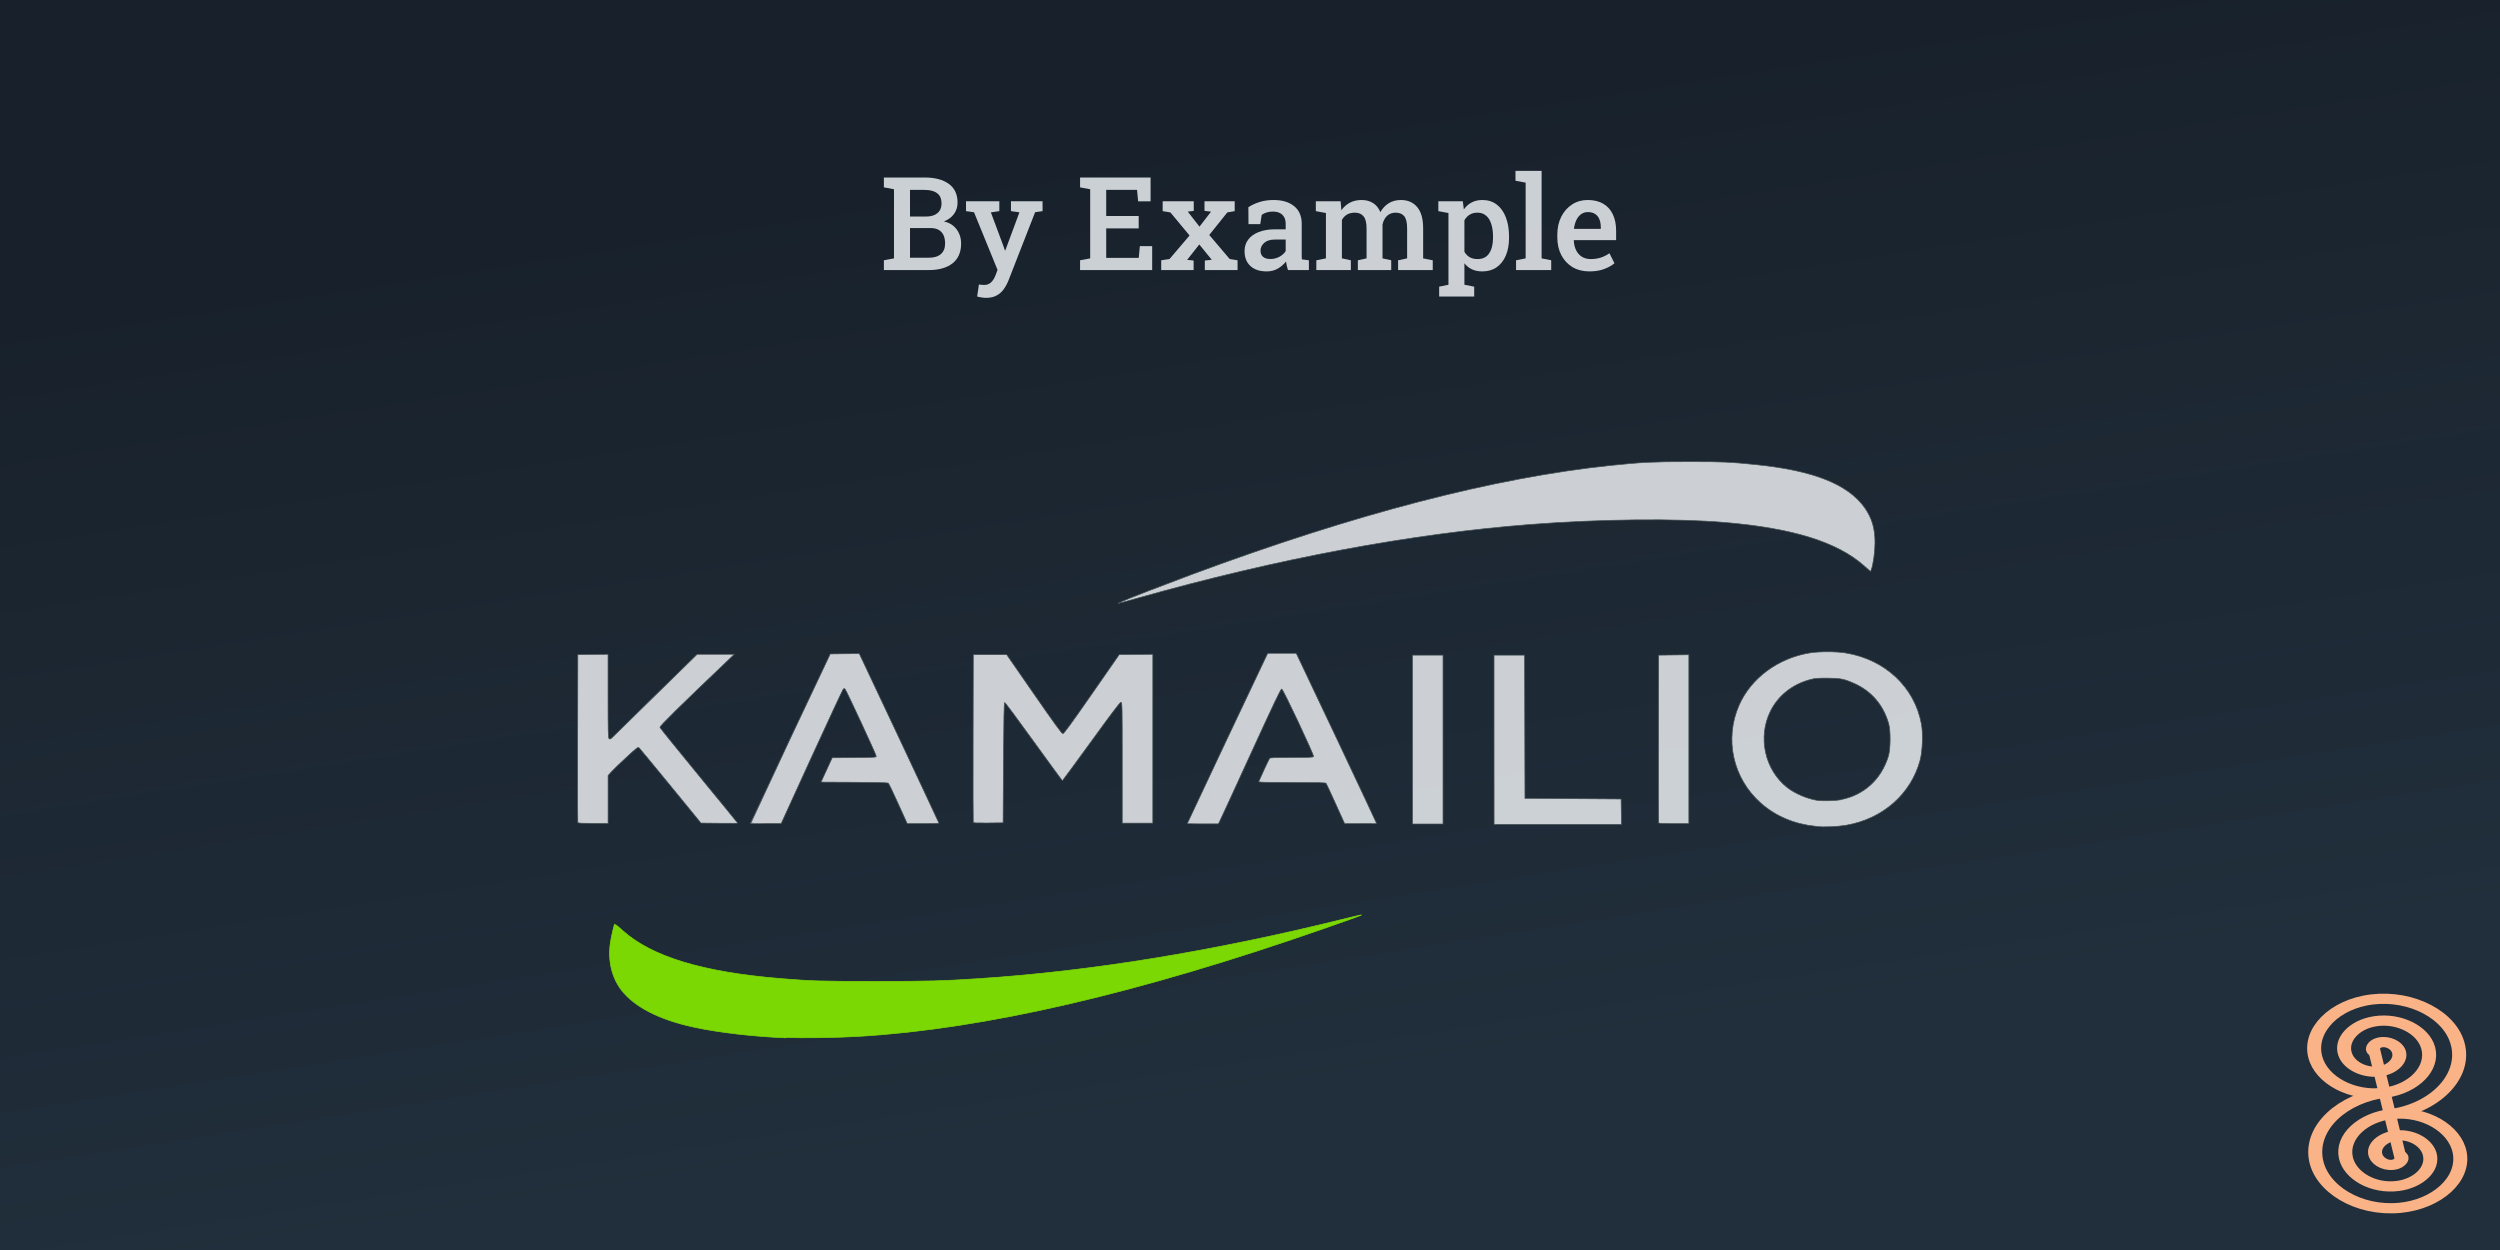
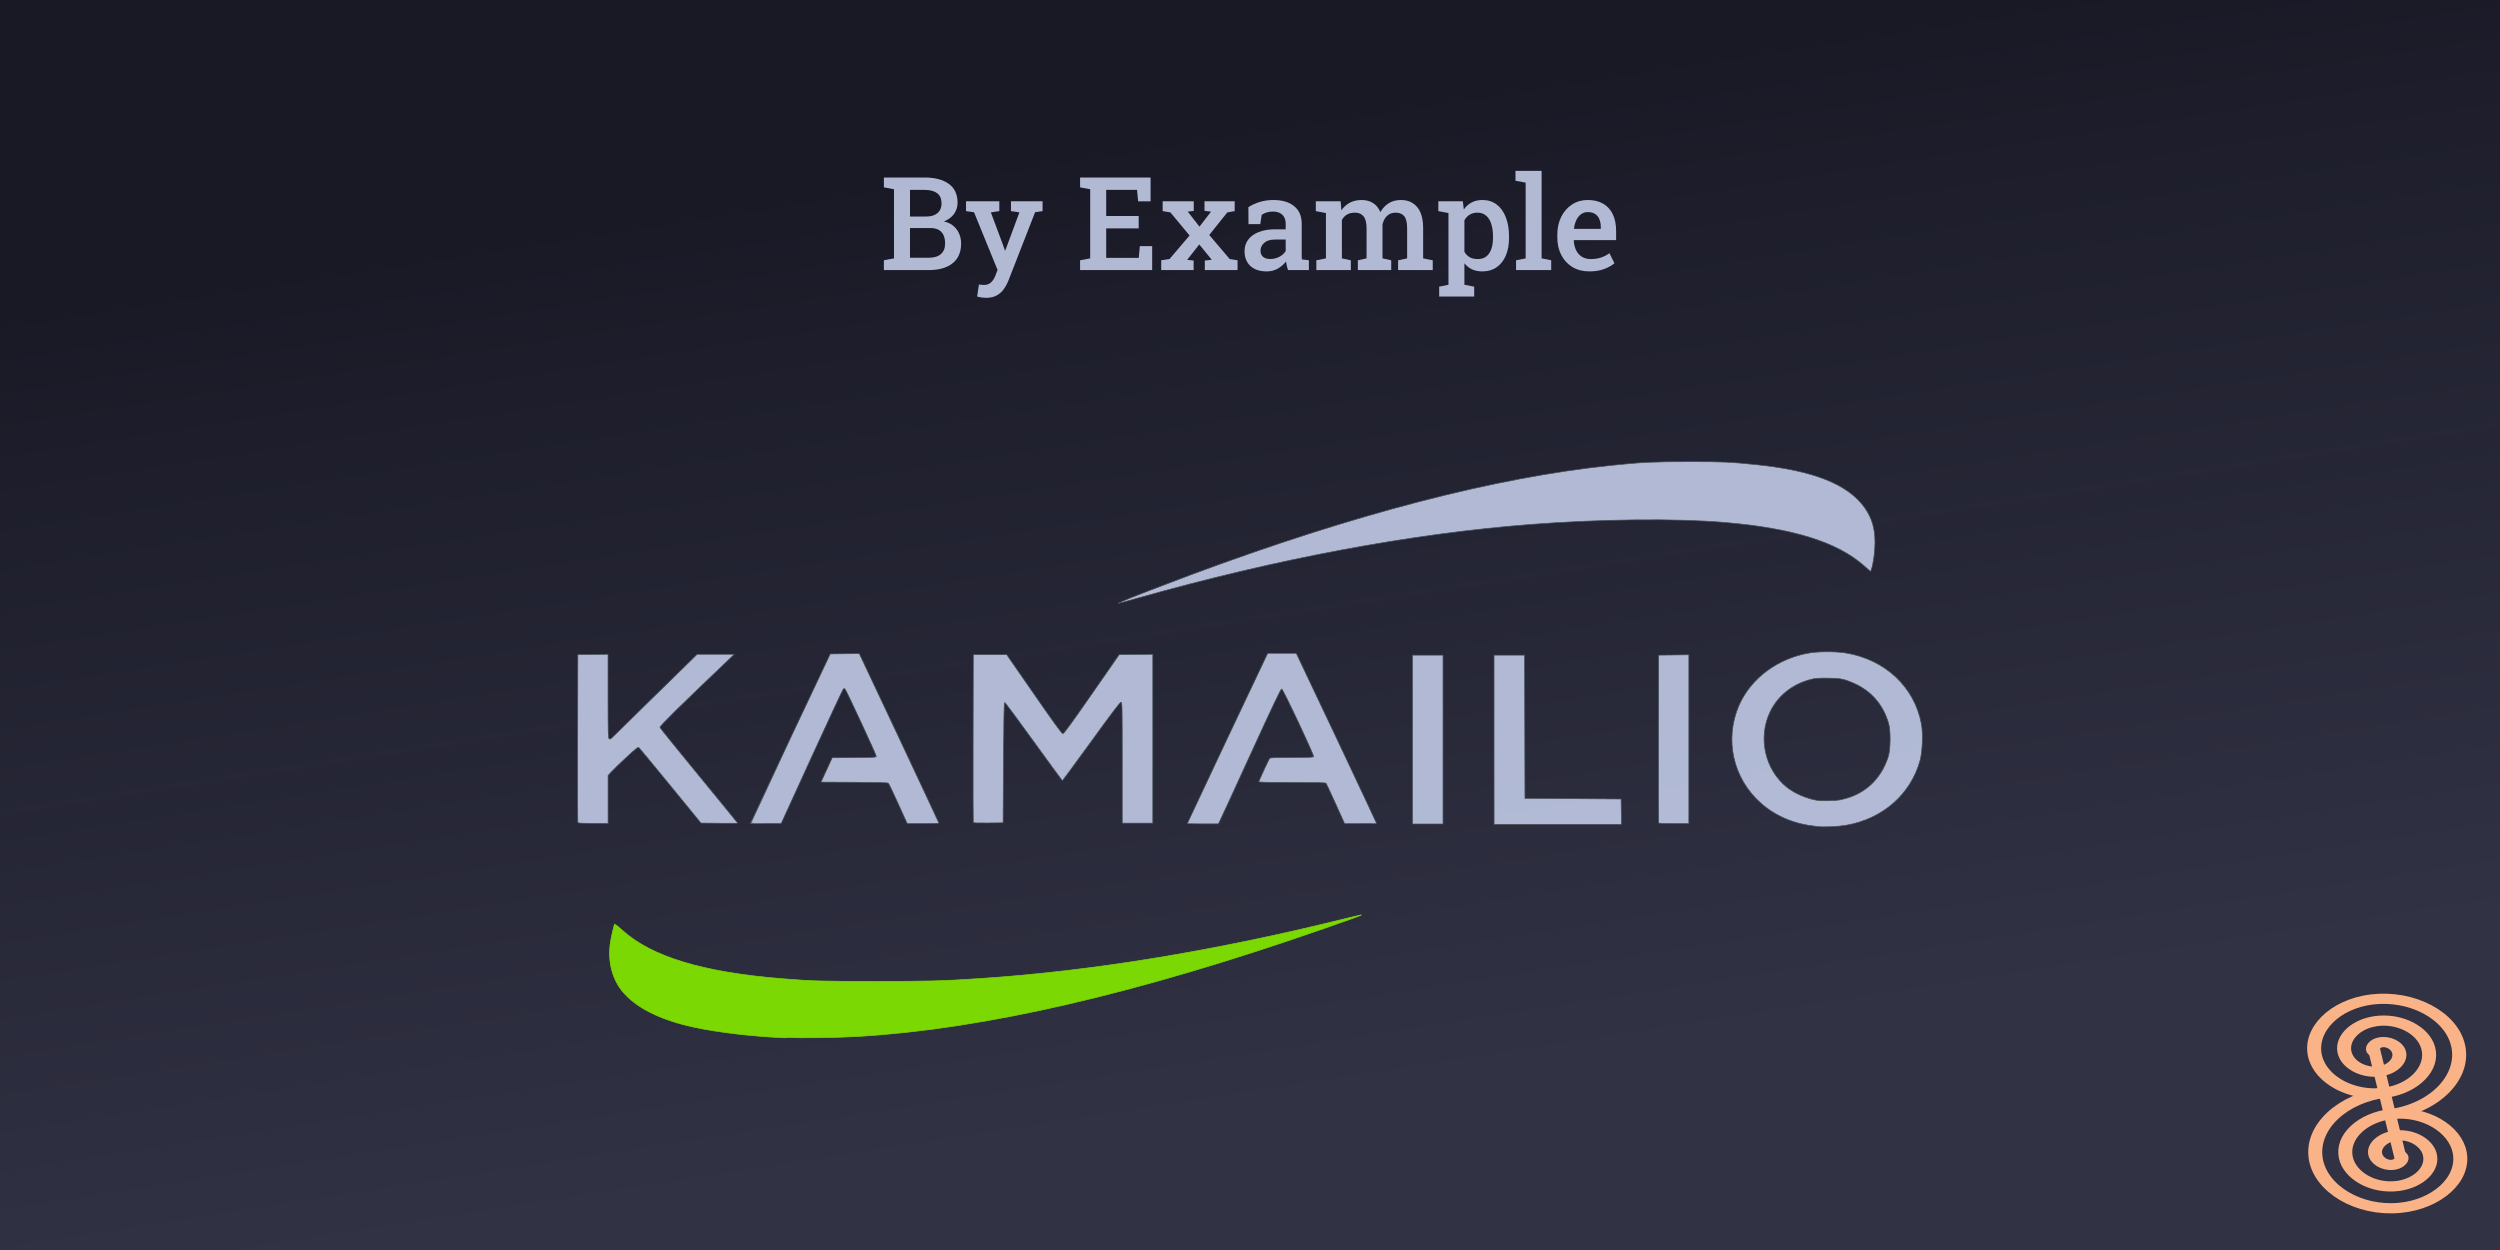
<svg xmlns="http://www.w3.org/2000/svg" xmlns:xlink="http://www.w3.org/1999/xlink" width="1024" height="512" viewBox="0 0 1024 512" id="svg2" version="1.1">
  <defs id="defs4">
    <linearGradient id="linearGradient4542">
      <stop style="stop-color:#ebedef;stop-opacity:1;" offset="0" id="stop4538" />
      <stop style="stop-color:#ebedef;stop-opacity:0;" offset="1" id="stop4540" />
    </linearGradient>
    <rect x="-53.125" y="1432.55" width="862.5" height="918.75" id="rect1298" />
    <linearGradient id="linearGradient5741">
-       <stop style="stop-color:#212f3c;stop-opacity:1" offset="0" id="stop5743" />
-       <stop style="stop-color:#17202a;stop-opacity:0.996" offset="1" id="stop5745" />
+       <stop style="stop-color:#313244;stop-opacity:1" offset="0" id="stop5743" />
+       <stop style="stop-color:#181825;stop-opacity:0.996" offset="1" id="stop5745" />
    </linearGradient>
    <linearGradient xlink:href="#linearGradient5741" id="linearGradient5747" x1="553.625" y1="989.862" x2="491.688" y2="591.425" gradientUnits="userSpaceOnUse" gradientTransform="translate(1.062557,-1.312378)" />
    <linearGradient xlink:href="#linearGradient4542" id="linearGradient4544" x1="315.54" y1="637.812" x2="707.315" y2="637.812" gradientUnits="userSpaceOnUse" />
  </defs>
  <g style="display:inline" id="layer1" transform="translate(0,-540.3622)">
    <rect style="opacity:1;fill:url(#linearGradient5747);fill-opacity:1;stroke:none;stroke-width:5;stroke-linecap:round;stroke-linejoin:round;stroke-miterlimit:4;stroke-dasharray:none;stroke-opacity:1" id="rect4164-4" width="1024" height="512" x="0" y="540.362" />
    <flowRoot xml:space="preserve" id="flowRoot4235" style="font-style:normal;font-weight:normal;line-height:0.01%;font-family:sans-serif;letter-spacing:0px;word-spacing:0px;fill:#000000;fill-opacity:1;stroke:none;stroke-width:1px;stroke-linecap:butt;stroke-linejoin:miter;stroke-opacity:1" transform="matrix(0.9989634,0,0,0.9974429,361.3751,1.381783)">
      <flowRegion id="flowRegion4237">
        <rect id="rect4239" width="218.75" height="14.062" x="150.781" y="642.969" />
      </flowRegion>
      <flowPara id="flowPara4241" style="font-size:10px;line-height:1.25"> </flowPara>
    </flowRoot>
    <g id="g939" style="stroke:#fab387;stroke-opacity:1" transform="matrix(0.1631649,0,0,0.1631657,894.0443,776.1178)">
      <path transform="matrix(-0.754511,0,0,-0.549522,1101.41,1279.467)" d="m 818.156,151.407 c 16.665,7.973 6.716,31.188 -4.317,38.904 -24.432,17.085 -56.677,0.43 -68.529,-23.727 -18.856,-38.431 5.729,-82.951 43.136,-98.155 C 840.469,47.285 897.929,80.282 916.226,130.975 939.866,196.471 898.273,267.105 834.271,288.381 755.351,314.616 671.435,264.342 647.24,187.016 618.353,94.696 677.355,-2.563 768.014,-29.64 873.721,-61.213 984.359,6.547 1014.296,110.543 1048.576,229.629 972.041,353.671 854.703,386.451 722.244,423.455 584.781,338.131 549.17,207.448 509.431,61.619 603.552,-89.276 747.582,-127.71 c 9.036,-2.411 18.19,-4.381 27.418,-5.902" id="path881-7" style="fill:none;fill-opacity:1;fill-rule:evenodd;stroke:#fab387;stroke-width:46.59;stroke-miterlimit:4;stroke-dasharray:none;stroke-opacity:1" />
      <text transform="scale(1.006766,0.9932794)" id="text3340-3" y="1527.291" x="689.023" style="font-style:normal;font-weight:normal;font-size:12.09px;line-height:0%;font-family:sans-serif;letter-spacing:0px;word-spacing:0px;fill:#000000;fill-opacity:1;stroke:#fab387;stroke-width:30;stroke-linecap:butt;stroke-linejoin:miter;stroke-miterlimit:4;stroke-dasharray:none;stroke-opacity:1" xml:space="preserve">
        <tspan style="font-size:39.958px;line-height:1.25;stroke:#fab387;stroke-width:30;stroke-miterlimit:4;stroke-dasharray:none;stroke-opacity:1" y="1527.291" x="689.023" id="tspan3342-6"> </tspan>
      </text>
      <path transform="matrix(0.754511,0,0,0.549522,1094.754,1224.256)" d="m -729.379,420.178 c 15.131,11.98 1.377,33.941 -11.812,40.296 -27.878,13.433 -58.409,-8.384 -66.912,-35.179 -13.306,-41.932 18.163,-83.597 58.546,-93.528 55.698,-13.697 109.024,27.941 120.144,81.912 14.294,69.383 -37.711,134.561 -105.279,146.759 -83.036,14.991 -160.156,-47.476 -173.375,-128.646 -15.744,-96.675 57.238,-185.787 152.012,-199.991 110.305,-16.531 211.442,66.998 226.607,175.379 17.341,123.931 -76.756,237.112 -198.746,253.222 -137.554,18.166 -262.794,-86.513 -279.838,-222.112 -18.395,-146.344 89.313,-280.992 233.033,-304.68" id="path881" style="fill:none;fill-opacity:1;fill-rule:evenodd;stroke:#fab387;stroke-width:46.59;stroke-miterlimit:4;stroke-dasharray:none;stroke-opacity:1" />
      <path id="path941" d="m 479.462,1186.029 68.025,279.063" style="fill:none;stroke:#fab387;stroke-width:30;stroke-linecap:butt;stroke-linejoin:miter;stroke-miterlimit:4;stroke-dasharray:none;stroke-opacity:1" />
    </g>
    <text xml:space="preserve" id="text1296" style="font-size:26.667px;line-height:1.25;font-family:Verdana;-inkscape-font-specification:Verdana;white-space:pre;shape-inside:url(#rect1298);" />
    <g id="g862" transform="translate(304.3461,-1172.214)">
      <g id="g860" transform="matrix(1.13,0,0,1.06,-373,1690)">
        <g id="g858" transform="matrix(0.264,0,0,0.261,-293,-481)">
          <path id="path854" style="fill:#7cd803;stroke:#7cd803" d="m 2418,3461 c -43.5,-1.89 -91.9,-7.93 -125,-15.7 -47.4,-10.9 -81.8,-29.9 -99.8,-55 -13.4,-18.8 -18.9,-44.6 -15,-71 1.41,-9.57 5.01,-26.1 5.88,-26.9 0.15,-0.15 4.86,4.17 10.5,9.59 40.2,39 110,61.9 218,71.4 41.9,3.71 53.9,4.09 129,4.09 74.1,-0.01 91.9,-0.516 142,-4.06 154,-10.8 322,-40.4 500,-87.9 13.5,-3.6 25,-6.53 25.5,-6.5 1.73,0.071 -9.76,4.6 -50.5,19.9 -257,96.7 -467,149 -640,160 -29.3,1.91 -76.5,2.65 -101,1.58 z" />
-           <path id="path856" style="fill:#d6dbdf;fill-opacity:0.941;stroke:#445053" d="m 3834,3148 c -29.9,-3.16 -55.9,-14.9 -76.4,-34.5 -38.3,-36.6 -50.3,-94.6 -29.8,-145 16.3,-39.9 53.4,-69.6 96.8,-77.3 13,-2.31 36.3,-2.29 49.5,0.027 54.1,9.53 94.6,50.3 104,105 2.48,14.3 1.55,40.9 -1.91,54.5 -12.7,49.6 -51,86 -101,95.5 -11.6,2.22 -30.7,3.13 -41.5,1.98 z m 33.3,-39.6 c 31.8,-6.53 55.5,-29.8 65.4,-64.1 3.09,-10.7 3.3,-37.9 0.365,-48.8 -7.39,-27.4 -23.5,-47.6 -46.9,-59 -14.2,-6.84 -19.6,-8 -37.7,-8.02 -13.2,-0.016 -16.7,0.323 -23.3,2.24 -24.3,7.02 -43.7,23.7 -54.3,46.7 -17.7,38.4 -7.86,86.7 23,113 10.8,9.08 27.4,16.7 41.6,19.1 6.44,1.08 24.7,0.571 31.8,-0.892 z m -1734,34.3 c -0.262,-0.688 -0.36,-56.8 -0.219,-125 l 0.257,-124 41.5,-0.541 v 61.9 c 0,53.2 0.206,62.1 1.47,63.1 1.2,0.996 1.98,0.674 4.25,-1.77 1.53,-1.64 28.4,-30 59.7,-63.1 l 56.9,-60.1 h 51.1 l -7.05,7.25 c -68.5,70.4 -95.6,99 -95.1,101 0.257,0.982 24.4,33.2 53.6,71.5 29.2,38.3 53.1,69.9 53.1,70.2 0,0.3 -11.3,0.342 -25.2,0.195 l -25.2,-0.267 -41.5,-54.7 c -22.9,-30.1 -42.3,-55.5 -43.3,-56.5 -1.67,-1.67 -2.49,-1.02 -17.3,13.7 -8.57,8.51 -17.8,18.1 -20.5,21.3 l -4.9,5.8 v 70.9 h -20.5 c -15.5,0 -20.6,-0.306 -21,-1.25 z m 237,0.987 c 0,-0.144 24.7,-56.7 54.8,-126 l 54.8,-125 39.9,-0.54 54.7,125 c 30.1,68.9 54.7,126 54.7,126 0,0.412 -9.81,0.75 -21.8,0.75 h -21.8 l -12.4,-29.5 c -6.81,-16.2 -12.9,-30 -13.6,-30.5 -0.708,-0.588 -19.2,-1.07 -46.8,-1.23 l -45.6,-0.26 15.4,-36 30.2,-0.265 c 27.9,-0.244 30.3,-0.397 30.3,-2 0.02,-2.2 -40.9,-97.2 -42.7,-99.2 -1.18,-1.29 -1.51,-1.29 -2.69,0 -0.739,0.805 -20.2,45.9 -43.2,100 l -41.9,98.8 h -21.3 c -11.7,0 -21.3,-0.118 -21.3,-0.263 z m 306,-0.966 c -0.266,-0.699 -0.368,-56.8 -0.227,-125 l 0.257,-124 h 45.9 l 37.6,58.5 c 27.8,43.3 38.1,58.5 39.5,58.5 1.39,0 11.7,-15.2 39.6,-58.5 l 37.7,-58.5 46.2,-0.537 v 250 h -42 v -89.5 c 0,-85.2 -0.085,-89.5 -1.78,-89.5 -1.24,0 -13.5,17.5 -40.7,58 -21.4,31.9 -39.3,58 -39.7,58 -0.4,0 -18.2,-26.1 -39.5,-58 -21.3,-31.9 -39.2,-57.9 -39.8,-57.7 -0.745,0.248 -1.22,27.4 -1.57,89.3 l -0.5,88.9 -20.3,0.271 c -15.7,0.209 -20.4,-0.017 -20.8,-1 z m 294,0.729 c 0,-0.639 107,-245 109,-249 l 1.41,-2.75 h 38.9 l 1.41,2.75 c 1.89,3.67 109,248 109,249 0,0.28 -9.84,0.509 -21.9,0.509 h -21.9 l -2.02,-4.75 c -1.11,-2.61 -6.63,-15.8 -12.3,-29.2 -5.64,-13.5 -10.7,-25.1 -11.2,-25.8 -0.754,-0.968 -11.4,-1.25 -47,-1.25 -36.4,0 -45.9,-0.261 -45.5,-1.25 2.92,-7.51 14.2,-33.5 15,-34.5 0.753,-0.949 8.07,-1.25 30.4,-1.25 24.3,0 29.5,-0.243 29.9,-1.4 0.824,-2.15 -41.8,-100 -43.7,-100 -1.23,-0.237 -10.8,21.5 -42.9,97 -22.7,53.5 -41.9,98.5 -42.7,100 l -1.4,2.75 h -21 c -11.5,0 -21,-0.225 -21,-0.501 z m 309,-124 v -125 h 42 v 250 h -42 z m 112,0 v -125 h 42 l 0.254,106 0.255,106 132,1 0.272,18.8 0.272,18.8 h -175 z m 226,124 c -0.262,-0.688 -0.36,-56.8 -0.219,-125 l 0.257,-124 41.5,-0.541 v 250 h -20.5 c -15.5,0 -20.6,-0.306 -21,-1.25 z m -738,-328 c 10.6,-5.08 56.3,-24.1 95.6,-39.9 226,-90.5 417,-144 577,-162 42.6,-4.75 57.1,-5.51 106,-5.54 48.3,-0.03 57.2,0.399 94.2,4.53 78,8.71 125,28.9 148,63.4 10.1,15.5 14.4,31 14.3,52.5 -0.026,13.1 -2.56,32.7 -5.1,39.4 l -1.06,2.8 -8.96,-8.52 c -36.9,-35.2 -97.5,-55.5 -191,-64.1 -67.2,-6.18 -171,-5.03 -267,2.95 -164,13.7 -346,50.3 -539,109 -30.6,9.25 -30.6,9.25 -22.7,5.5 z" />
+           <path id="path856" style="fill:#bac2de;fill-opacity:0.941;stroke:#445053" d="m 3834,3148 c -29.9,-3.16 -55.9,-14.9 -76.4,-34.5 -38.3,-36.6 -50.3,-94.6 -29.8,-145 16.3,-39.9 53.4,-69.6 96.8,-77.3 13,-2.31 36.3,-2.29 49.5,0.027 54.1,9.53 94.6,50.3 104,105 2.48,14.3 1.55,40.9 -1.91,54.5 -12.7,49.6 -51,86 -101,95.5 -11.6,2.22 -30.7,3.13 -41.5,1.98 z m 33.3,-39.6 c 31.8,-6.53 55.5,-29.8 65.4,-64.1 3.09,-10.7 3.3,-37.9 0.365,-48.8 -7.39,-27.4 -23.5,-47.6 -46.9,-59 -14.2,-6.84 -19.6,-8 -37.7,-8.02 -13.2,-0.016 -16.7,0.323 -23.3,2.24 -24.3,7.02 -43.7,23.7 -54.3,46.7 -17.7,38.4 -7.86,86.7 23,113 10.8,9.08 27.4,16.7 41.6,19.1 6.44,1.08 24.7,0.571 31.8,-0.892 z m -1734,34.3 c -0.262,-0.688 -0.36,-56.8 -0.219,-125 l 0.257,-124 41.5,-0.541 v 61.9 c 0,53.2 0.206,62.1 1.47,63.1 1.2,0.996 1.98,0.674 4.25,-1.77 1.53,-1.64 28.4,-30 59.7,-63.1 l 56.9,-60.1 h 51.1 l -7.05,7.25 c -68.5,70.4 -95.6,99 -95.1,101 0.257,0.982 24.4,33.2 53.6,71.5 29.2,38.3 53.1,69.9 53.1,70.2 0,0.3 -11.3,0.342 -25.2,0.195 l -25.2,-0.267 -41.5,-54.7 c -22.9,-30.1 -42.3,-55.5 -43.3,-56.5 -1.67,-1.67 -2.49,-1.02 -17.3,13.7 -8.57,8.51 -17.8,18.1 -20.5,21.3 l -4.9,5.8 v 70.9 h -20.5 c -15.5,0 -20.6,-0.306 -21,-1.25 z m 237,0.987 c 0,-0.144 24.7,-56.7 54.8,-126 l 54.8,-125 39.9,-0.54 54.7,125 c 30.1,68.9 54.7,126 54.7,126 0,0.412 -9.81,0.75 -21.8,0.75 h -21.8 l -12.4,-29.5 c -6.81,-16.2 -12.9,-30 -13.6,-30.5 -0.708,-0.588 -19.2,-1.07 -46.8,-1.23 l -45.6,-0.26 15.4,-36 30.2,-0.265 c 27.9,-0.244 30.3,-0.397 30.3,-2 0.02,-2.2 -40.9,-97.2 -42.7,-99.2 -1.18,-1.29 -1.51,-1.29 -2.69,0 -0.739,0.805 -20.2,45.9 -43.2,100 l -41.9,98.8 h -21.3 c -11.7,0 -21.3,-0.118 -21.3,-0.263 z m 306,-0.966 c -0.266,-0.699 -0.368,-56.8 -0.227,-125 l 0.257,-124 h 45.9 l 37.6,58.5 c 27.8,43.3 38.1,58.5 39.5,58.5 1.39,0 11.7,-15.2 39.6,-58.5 l 37.7,-58.5 46.2,-0.537 v 250 h -42 v -89.5 c 0,-85.2 -0.085,-89.5 -1.78,-89.5 -1.24,0 -13.5,17.5 -40.7,58 -21.4,31.9 -39.3,58 -39.7,58 -0.4,0 -18.2,-26.1 -39.5,-58 -21.3,-31.9 -39.2,-57.9 -39.8,-57.7 -0.745,0.248 -1.22,27.4 -1.57,89.3 l -0.5,88.9 -20.3,0.271 c -15.7,0.209 -20.4,-0.017 -20.8,-1 z m 294,0.729 c 0,-0.639 107,-245 109,-249 l 1.41,-2.75 h 38.9 l 1.41,2.75 c 1.89,3.67 109,248 109,249 0,0.28 -9.84,0.509 -21.9,0.509 h -21.9 l -2.02,-4.75 c -1.11,-2.61 -6.63,-15.8 -12.3,-29.2 -5.64,-13.5 -10.7,-25.1 -11.2,-25.8 -0.754,-0.968 -11.4,-1.25 -47,-1.25 -36.4,0 -45.9,-0.261 -45.5,-1.25 2.92,-7.51 14.2,-33.5 15,-34.5 0.753,-0.949 8.07,-1.25 30.4,-1.25 24.3,0 29.5,-0.243 29.9,-1.4 0.824,-2.15 -41.8,-100 -43.7,-100 -1.23,-0.237 -10.8,21.5 -42.9,97 -22.7,53.5 -41.9,98.5 -42.7,100 l -1.4,2.75 h -21 c -11.5,0 -21,-0.225 -21,-0.501 z m 309,-124 v -125 h 42 v 250 h -42 z m 112,0 v -125 h 42 l 0.254,106 0.255,106 132,1 0.272,18.8 0.272,18.8 h -175 z m 226,124 c -0.262,-0.688 -0.36,-56.8 -0.219,-125 l 0.257,-124 41.5,-0.541 v 250 h -20.5 c -15.5,0 -20.6,-0.306 -21,-1.25 z m -738,-328 c 10.6,-5.08 56.3,-24.1 95.6,-39.9 226,-90.5 417,-144 577,-162 42.6,-4.75 57.1,-5.51 106,-5.54 48.3,-0.03 57.2,0.399 94.2,4.53 78,8.71 125,28.9 148,63.4 10.1,15.5 14.4,31 14.3,52.5 -0.026,13.1 -2.56,32.7 -5.1,39.4 l -1.06,2.8 -8.96,-8.52 c -36.9,-35.2 -97.5,-55.5 -191,-64.1 -67.2,-6.18 -171,-5.03 -267,2.95 -164,13.7 -346,50.3 -539,109 -30.6,9.25 -30.6,9.25 -22.7,5.5 z" />
        </g>
      </g>
    </g>
-     <g transform="translate(-8.9648438e-6)" aria-label="By Example" style="font-style:normal;font-variant:normal;font-weight:normal;font-stretch:normal;font-size:13.333px;line-height:1.25;font-family:Georgia;-inkscape-font-specification:Georgia;letter-spacing:0px;word-spacing:0px;fill:#d6dbdf;fill-opacity:0.941;stroke:none" id="text1325-4">
-       <path d="m 362.035,650.982 v -4.01 l 4.141,-0.781 v -28.307 l -4.141,-0.781 v -4.036 h 4.141 12.5 q 6.38,0 9.948,2.604 3.594,2.578 3.594,7.734 0,2.578 -1.484,4.635 -1.484,2.031 -4.115,3.021 2.292,0.495 3.854,1.797 1.562,1.302 2.37,3.177 0.833,1.849 0.833,4.062 0,5.339 -3.516,8.125 -3.49,2.76 -9.74,2.76 z m 10.703,-5.052 h 7.682 q 3.229,0 4.948,-1.484 1.745,-1.51 1.745,-4.349 0,-2.005 -0.651,-3.411 -0.651,-1.406 -1.979,-2.161 -1.328,-0.755 -3.411,-0.755 h -8.333 z m 0,-16.875 h 6.667 q 2.917,0 4.583,-1.406 1.667,-1.406 1.667,-3.932 0,-2.839 -1.771,-4.193 -1.771,-1.38 -5.208,-1.38 h -5.938 z" style="font-style:normal;font-variant:normal;font-weight:500;font-stretch:normal;font-size:53.333px;font-family:'Roboto Slab';-inkscape-font-specification:'Roboto Slab Medium';fill:#d6dbdf;fill-opacity:0.941" id="path1313" />
-       <path d="m 403.936,662.362 q -0.807,0 -1.875,-0.156 -1.042,-0.156 -1.823,-0.391 l 0.729,-4.922 q 0.469,0.078 1.12,0.13 0.677,0.052 1.068,0.052 1.641,0 2.76,-1.042 1.12,-1.016 1.823,-2.839 l 0.859,-2.266 -9.635,-23.62 -3.281,-0.469 v -4.036 h 13.646 v 4.036 l -3.464,0.521 4.896,13.125 0.859,2.448 h 0.156 l 5.781,-15.599 -3.464,-0.495 v -4.036 h 12.943 v 4.036 l -3.047,0.443 -10.911,27.943 q -0.781,1.979 -1.953,3.594 -1.146,1.641 -2.917,2.578 -1.745,0.964 -4.271,0.964 z" style="font-style:normal;font-variant:normal;font-weight:500;font-stretch:normal;font-size:53.333px;font-family:'Roboto Slab';-inkscape-font-specification:'Roboto Slab Medium';fill:#d6dbdf;fill-opacity:0.941" id="path1315" />
-       <path d="m 442.4,650.982 v -4.01 l 4.141,-0.781 v -28.307 l -4.141,-0.781 v -4.036 h 28.88 v 9.766 h -5.104 l -0.443,-4.714 h -12.63 v 10.729 h 13.307 v 5.078 h -13.307 v 12.057 h 13.333 l 0.443,-4.818 h 5.052 v 9.818 z" style="font-style:normal;font-variant:normal;font-weight:500;font-stretch:normal;font-size:53.333px;font-family:'Roboto Slab';-inkscape-font-specification:'Roboto Slab Medium';fill:#d6dbdf;fill-opacity:0.941" id="path1317" />
-       <path d="m 475.629,650.982 v -4.01 l 3.411,-0.521 8.203,-9.635 -7.865,-9.453 -3.151,-0.521 v -4.036 h 12.734 v 3.932 l -2.448,0.312 4.792,6.146 4.74,-6.146 -2.682,-0.312 v -3.932 h 12.37 v 4.036 l -3.021,0.521 -7.396,9.245 8.359,9.844 3.229,0.521 v 4.01 h -13.411 v -3.906 l 2.839,-0.312 -5.104,-6.276 -4.974,6.302 2.656,0.286 v 3.906 z" style="font-style:normal;font-variant:normal;font-weight:500;font-stretch:normal;font-size:53.333px;font-family:'Roboto Slab';-inkscape-font-specification:'Roboto Slab Medium';fill:#d6dbdf;fill-opacity:0.941" id="path1319" />
-       <path d="m 518.858,651.529 q -4.297,0 -6.693,-2.214 -2.396,-2.214 -2.396,-6.094 0,-2.656 1.458,-4.661 1.458,-2.005 4.271,-3.125 2.812,-1.146 6.823,-1.146 h 4.297 v -2.37 q 0,-2.24 -1.354,-3.568 -1.328,-1.328 -3.88,-1.328 -1.458,0 -2.578,0.365 -1.12,0.339 -2.005,0.99 l -0.599,3.802 h -4.818 l -0.052,-6.953 q 2.083,-1.354 4.635,-2.135 2.552,-0.807 5.677,-0.807 5.365,0 8.438,2.526 3.099,2.5 3.099,7.188 v 12.422 q 0,0.573 0,1.12 0.026,0.547 0.078,1.068 l 2.865,0.365 v 4.01 h -8.568 q -0.26,-0.911 -0.495,-1.771 -0.208,-0.859 -0.312,-1.719 -1.406,1.771 -3.411,2.917 -1.979,1.12 -4.479,1.12 z m 1.484,-5.078 q 1.979,0 3.698,-0.911 1.719,-0.938 2.578,-2.344 v -4.714 h -4.375 q -2.943,0 -4.453,1.38 -1.484,1.354 -1.484,3.177 0,1.641 1.042,2.526 1.042,0.885 2.995,0.885 z" style="font-style:normal;font-variant:normal;font-weight:500;font-stretch:normal;font-size:53.333px;font-family:'Roboto Slab';-inkscape-font-specification:'Roboto Slab Medium';fill:#d6dbdf;fill-opacity:0.941" id="path1321" />
-       <path d="m 539.171,650.982 v -4.01 l 3.932,-0.781 v -18.568 l -4.141,-0.781 v -4.036 h 10.156 l 0.312,3.698 q 1.38,-2.005 3.438,-3.099 2.083,-1.12 4.818,-1.12 2.76,0 4.714,1.25 1.979,1.224 2.995,3.724 1.302,-2.318 3.411,-3.646 2.135,-1.328 5,-1.328 4.245,0 6.667,2.891 2.448,2.891 2.448,8.75 v 12.266 l 3.932,0.781 v 4.01 h -14.193 v -4.01 l 3.698,-0.781 V 633.899 q 0,-3.568 -1.198,-5 -1.198,-1.432 -3.516,-1.432 -2.161,0 -3.568,1.38 -1.38,1.38 -1.797,3.516 v 13.828 l 3.568,0.781 v 4.01 h -13.672 v -4.01 l 3.568,-0.781 V 633.899 q 0,-3.438 -1.224,-4.922 -1.224,-1.51 -3.542,-1.51 -1.927,0 -3.255,0.781 -1.302,0.781 -2.083,2.214 v 15.729 l 3.672,0.781 v 4.01 z" style="font-style:normal;font-variant:normal;font-weight:500;font-stretch:normal;font-size:53.333px;font-family:'Roboto Slab';-inkscape-font-specification:'Roboto Slab Medium';fill:#d6dbdf;fill-opacity:0.941" id="path1323" />
-       <path d="m 589.483,661.815 v -4.036 l 3.802,-0.781 v -29.375 l -4.141,-0.781 v -4.036 h 10.026 l 0.417,3.333 q 1.302,-1.849 3.177,-2.839 1.875,-1.016 4.427,-1.016 3.438,0 5.885,1.875 2.448,1.875 3.724,5.234 1.302,3.359 1.302,7.865 v 0.547 q 0,4.115 -1.302,7.214 -1.302,3.073 -3.75,4.792 -2.422,1.719 -5.859,1.719 -2.422,0 -4.245,-0.833 -1.823,-0.859 -3.125,-2.5 v 8.802 l 4.01,0.781 v 4.036 z m 15.729,-15.339 q 3.229,0 4.766,-2.37 1.562,-2.396 1.562,-6.302 v -0.547 q 0,-2.917 -0.703,-5.104 -0.677,-2.214 -2.109,-3.438 -1.406,-1.25 -3.568,-1.25 -1.823,0 -3.177,0.833 -1.328,0.807 -2.161,2.292 v 12.917 q 0.833,1.432 2.161,2.214 1.328,0.755 3.229,0.755 z" style="font-style:normal;font-variant:normal;font-weight:500;font-stretch:normal;font-size:53.333px;font-family:'Roboto Slab';-inkscape-font-specification:'Roboto Slab Medium';fill:#d6dbdf;fill-opacity:0.941" id="path1325" />
-       <path d="m 620.975,650.982 v -4.01 l 3.932,-0.781 v -31.016 l -4.167,-0.781 v -4.036 h 10.703 v 35.833 l 3.932,0.781 v 4.01 z" style="font-style:normal;font-variant:normal;font-weight:500;font-stretch:normal;font-size:53.333px;font-family:'Roboto Slab';-inkscape-font-specification:'Roboto Slab Medium';fill:#d6dbdf;fill-opacity:0.941" id="path1327" />
-       <path d="m 651.027,651.529 q -3.984,0 -6.953,-1.771 -2.943,-1.797 -4.583,-4.948 -1.615,-3.151 -1.615,-7.214 v -1.094 q 0,-4.115 1.589,-7.318 1.615,-3.229 4.427,-5.052 2.812,-1.849 6.406,-1.849 3.828,0 6.406,1.536 2.604,1.536 3.932,4.375 1.328,2.812 1.328,6.771 v 3.75 h -17.292 l -0.052,0.13 q 0.104,2.214 0.911,3.932 0.833,1.719 2.344,2.708 1.536,0.99 3.724,0.99 2.292,0 4.167,-0.625 1.875,-0.625 3.464,-1.771 l 2.057,4.115 q -1.667,1.406 -4.245,2.37 -2.578,0.964 -6.016,0.964 z m -6.25,-17.422 h 10.911 v -0.677 q 0,-1.849 -0.573,-3.229 -0.547,-1.406 -1.745,-2.188 -1.172,-0.781 -2.995,-0.781 -1.589,0 -2.786,0.885 -1.198,0.885 -1.927,2.422 -0.703,1.51 -0.964,3.438 z" style="font-style:normal;font-variant:normal;font-weight:500;font-stretch:normal;font-size:53.333px;font-family:'Roboto Slab';-inkscape-font-specification:'Roboto Slab Medium';fill:#d6dbdf;fill-opacity:0.941" id="path1329" />
+     <g transform="translate(-8.9648438e-6)" aria-label="By Example" style="font-style:normal;font-variant:normal;font-weight:normal;font-stretch:normal;font-size:13.333px;line-height:1.25;font-family:Georgia;-inkscape-font-specification:Georgia;letter-spacing:0px;word-spacing:0px;fill:#bac2de;fill-opacity:0.941;stroke:none" id="text1325-4">
+       <path d="m 362.035,650.982 v -4.01 l 4.141,-0.781 v -28.307 l -4.141,-0.781 v -4.036 h 4.141 12.5 q 6.38,0 9.948,2.604 3.594,2.578 3.594,7.734 0,2.578 -1.484,4.635 -1.484,2.031 -4.115,3.021 2.292,0.495 3.854,1.797 1.562,1.302 2.37,3.177 0.833,1.849 0.833,4.062 0,5.339 -3.516,8.125 -3.49,2.76 -9.74,2.76 z m 10.703,-5.052 h 7.682 q 3.229,0 4.948,-1.484 1.745,-1.51 1.745,-4.349 0,-2.005 -0.651,-3.411 -0.651,-1.406 -1.979,-2.161 -1.328,-0.755 -3.411,-0.755 h -8.333 z m 0,-16.875 h 6.667 q 2.917,0 4.583,-1.406 1.667,-1.406 1.667,-3.932 0,-2.839 -1.771,-4.193 -1.771,-1.38 -5.208,-1.38 h -5.938 z" style="font-style:normal;font-variant:normal;font-weight:500;font-stretch:normal;font-size:53.333px;font-family:'Roboto Slab';-inkscape-font-specification:'Roboto Slab Medium';fill:#bac2de;fill-opacity:0.941" id="path1313" />
+       <path d="m 403.936,662.362 q -0.807,0 -1.875,-0.156 -1.042,-0.156 -1.823,-0.391 l 0.729,-4.922 q 0.469,0.078 1.12,0.13 0.677,0.052 1.068,0.052 1.641,0 2.76,-1.042 1.12,-1.016 1.823,-2.839 l 0.859,-2.266 -9.635,-23.62 -3.281,-0.469 v -4.036 h 13.646 v 4.036 l -3.464,0.521 4.896,13.125 0.859,2.448 h 0.156 l 5.781,-15.599 -3.464,-0.495 v -4.036 h 12.943 v 4.036 l -3.047,0.443 -10.911,27.943 q -0.781,1.979 -1.953,3.594 -1.146,1.641 -2.917,2.578 -1.745,0.964 -4.271,0.964 z" style="font-style:normal;font-variant:normal;font-weight:500;font-stretch:normal;font-size:53.333px;font-family:'Roboto Slab';-inkscape-font-specification:'Roboto Slab Medium';fill:#bac2de;fill-opacity:0.941" id="path1315" />
+       <path d="m 442.4,650.982 v -4.01 l 4.141,-0.781 v -28.307 l -4.141,-0.781 v -4.036 h 28.88 v 9.766 h -5.104 l -0.443,-4.714 h -12.63 v 10.729 h 13.307 v 5.078 h -13.307 v 12.057 h 13.333 l 0.443,-4.818 h 5.052 v 9.818 z" style="font-style:normal;font-variant:normal;font-weight:500;font-stretch:normal;font-size:53.333px;font-family:'Roboto Slab';-inkscape-font-specification:'Roboto Slab Medium';fill:#bac2de;fill-opacity:0.941" id="path1317" />
+       <path d="m 475.629,650.982 v -4.01 l 3.411,-0.521 8.203,-9.635 -7.865,-9.453 -3.151,-0.521 v -4.036 h 12.734 v 3.932 l -2.448,0.312 4.792,6.146 4.74,-6.146 -2.682,-0.312 v -3.932 h 12.37 v 4.036 l -3.021,0.521 -7.396,9.245 8.359,9.844 3.229,0.521 v 4.01 h -13.411 v -3.906 l 2.839,-0.312 -5.104,-6.276 -4.974,6.302 2.656,0.286 v 3.906 z" style="font-style:normal;font-variant:normal;font-weight:500;font-stretch:normal;font-size:53.333px;font-family:'Roboto Slab';-inkscape-font-specification:'Roboto Slab Medium';fill:#bac2de;fill-opacity:0.941" id="path1319" />
+       <path d="m 518.858,651.529 q -4.297,0 -6.693,-2.214 -2.396,-2.214 -2.396,-6.094 0,-2.656 1.458,-4.661 1.458,-2.005 4.271,-3.125 2.812,-1.146 6.823,-1.146 h 4.297 v -2.37 q 0,-2.24 -1.354,-3.568 -1.328,-1.328 -3.88,-1.328 -1.458,0 -2.578,0.365 -1.12,0.339 -2.005,0.99 l -0.599,3.802 h -4.818 l -0.052,-6.953 q 2.083,-1.354 4.635,-2.135 2.552,-0.807 5.677,-0.807 5.365,0 8.438,2.526 3.099,2.5 3.099,7.188 v 12.422 q 0,0.573 0,1.12 0.026,0.547 0.078,1.068 l 2.865,0.365 v 4.01 h -8.568 q -0.26,-0.911 -0.495,-1.771 -0.208,-0.859 -0.312,-1.719 -1.406,1.771 -3.411,2.917 -1.979,1.12 -4.479,1.12 z m 1.484,-5.078 q 1.979,0 3.698,-0.911 1.719,-0.938 2.578,-2.344 v -4.714 h -4.375 q -2.943,0 -4.453,1.38 -1.484,1.354 -1.484,3.177 0,1.641 1.042,2.526 1.042,0.885 2.995,0.885 z" style="font-style:normal;font-variant:normal;font-weight:500;font-stretch:normal;font-size:53.333px;font-family:'Roboto Slab';-inkscape-font-specification:'Roboto Slab Medium';fill:#bac2de;fill-opacity:0.941" id="path1321" />
+       <path d="m 539.171,650.982 v -4.01 l 3.932,-0.781 v -18.568 l -4.141,-0.781 v -4.036 h 10.156 l 0.312,3.698 q 1.38,-2.005 3.438,-3.099 2.083,-1.12 4.818,-1.12 2.76,0 4.714,1.25 1.979,1.224 2.995,3.724 1.302,-2.318 3.411,-3.646 2.135,-1.328 5,-1.328 4.245,0 6.667,2.891 2.448,2.891 2.448,8.75 v 12.266 l 3.932,0.781 v 4.01 h -14.193 v -4.01 l 3.698,-0.781 V 633.899 q 0,-3.568 -1.198,-5 -1.198,-1.432 -3.516,-1.432 -2.161,0 -3.568,1.38 -1.38,1.38 -1.797,3.516 v 13.828 l 3.568,0.781 v 4.01 h -13.672 v -4.01 l 3.568,-0.781 V 633.899 q 0,-3.438 -1.224,-4.922 -1.224,-1.51 -3.542,-1.51 -1.927,0 -3.255,0.781 -1.302,0.781 -2.083,2.214 v 15.729 l 3.672,0.781 v 4.01 z" style="font-style:normal;font-variant:normal;font-weight:500;font-stretch:normal;font-size:53.333px;font-family:'Roboto Slab';-inkscape-font-specification:'Roboto Slab Medium';fill:#bac2de;fill-opacity:0.941" id="path1323" />
+       <path d="m 589.483,661.815 v -4.036 l 3.802,-0.781 v -29.375 l -4.141,-0.781 v -4.036 h 10.026 l 0.417,3.333 q 1.302,-1.849 3.177,-2.839 1.875,-1.016 4.427,-1.016 3.438,0 5.885,1.875 2.448,1.875 3.724,5.234 1.302,3.359 1.302,7.865 v 0.547 q 0,4.115 -1.302,7.214 -1.302,3.073 -3.75,4.792 -2.422,1.719 -5.859,1.719 -2.422,0 -4.245,-0.833 -1.823,-0.859 -3.125,-2.5 v 8.802 l 4.01,0.781 v 4.036 z m 15.729,-15.339 q 3.229,0 4.766,-2.37 1.562,-2.396 1.562,-6.302 v -0.547 q 0,-2.917 -0.703,-5.104 -0.677,-2.214 -2.109,-3.438 -1.406,-1.25 -3.568,-1.25 -1.823,0 -3.177,0.833 -1.328,0.807 -2.161,2.292 v 12.917 q 0.833,1.432 2.161,2.214 1.328,0.755 3.229,0.755 z" style="font-style:normal;font-variant:normal;font-weight:500;font-stretch:normal;font-size:53.333px;font-family:'Roboto Slab';-inkscape-font-specification:'Roboto Slab Medium';fill:#bac2de;fill-opacity:0.941" id="path1325" />
+       <path d="m 620.975,650.982 v -4.01 l 3.932,-0.781 v -31.016 l -4.167,-0.781 v -4.036 h 10.703 v 35.833 l 3.932,0.781 v 4.01 z" style="font-style:normal;font-variant:normal;font-weight:500;font-stretch:normal;font-size:53.333px;font-family:'Roboto Slab';-inkscape-font-specification:'Roboto Slab Medium';fill:#bac2de;fill-opacity:0.941" id="path1327" />
+       <path d="m 651.027,651.529 q -3.984,0 -6.953,-1.771 -2.943,-1.797 -4.583,-4.948 -1.615,-3.151 -1.615,-7.214 v -1.094 q 0,-4.115 1.589,-7.318 1.615,-3.229 4.427,-5.052 2.812,-1.849 6.406,-1.849 3.828,0 6.406,1.536 2.604,1.536 3.932,4.375 1.328,2.812 1.328,6.771 v 3.75 h -17.292 l -0.052,0.13 q 0.104,2.214 0.911,3.932 0.833,1.719 2.344,2.708 1.536,0.99 3.724,0.99 2.292,0 4.167,-0.625 1.875,-0.625 3.464,-1.771 l 2.057,4.115 q -1.667,1.406 -4.245,2.37 -2.578,0.964 -6.016,0.964 z m -6.25,-17.422 h 10.911 v -0.677 q 0,-1.849 -0.573,-3.229 -0.547,-1.406 -1.745,-2.188 -1.172,-0.781 -2.995,-0.781 -1.589,0 -2.786,0.885 -1.198,0.885 -1.927,2.422 -0.703,1.51 -0.964,3.438 z" style="font-style:normal;font-variant:normal;font-weight:500;font-stretch:normal;font-size:53.333px;font-family:'Roboto Slab';-inkscape-font-specification:'Roboto Slab Medium';fill:#bac2de;fill-opacity:0.941" id="path1329" />
    </g>
  </g>
  <style id="style838" type="text/css">.st0{fill:#0091E2;}</style>
</svg>
